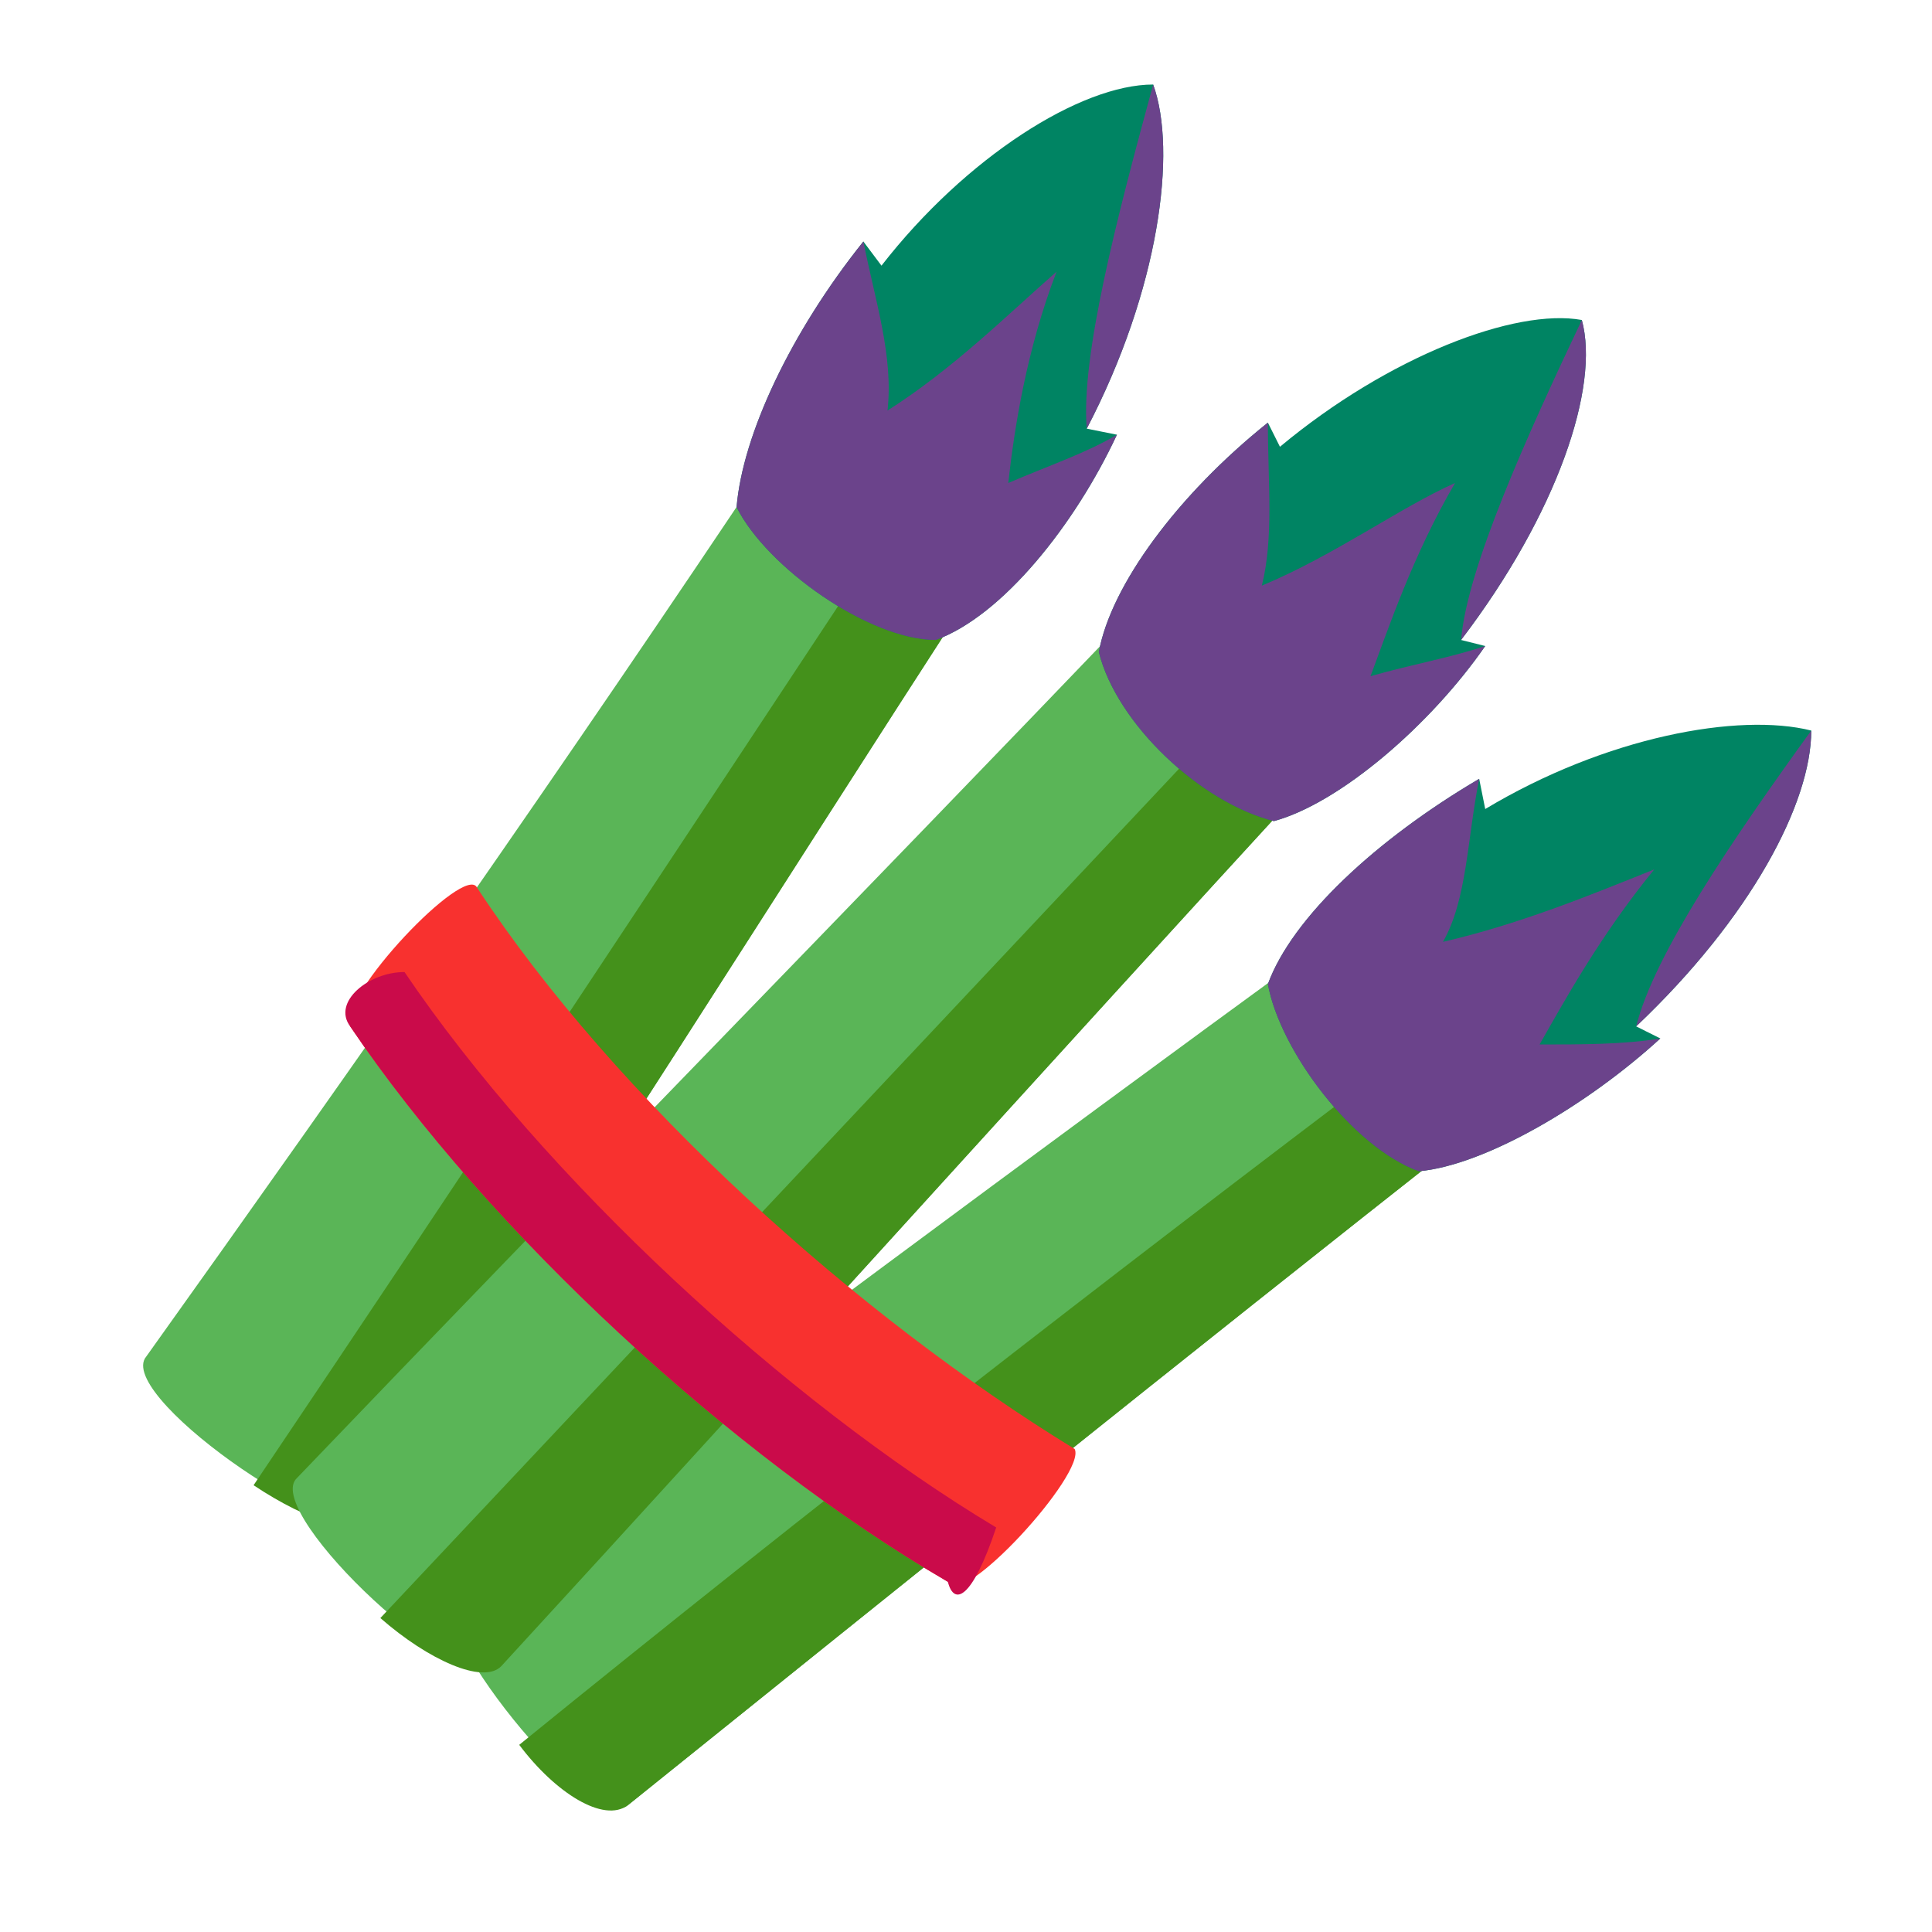
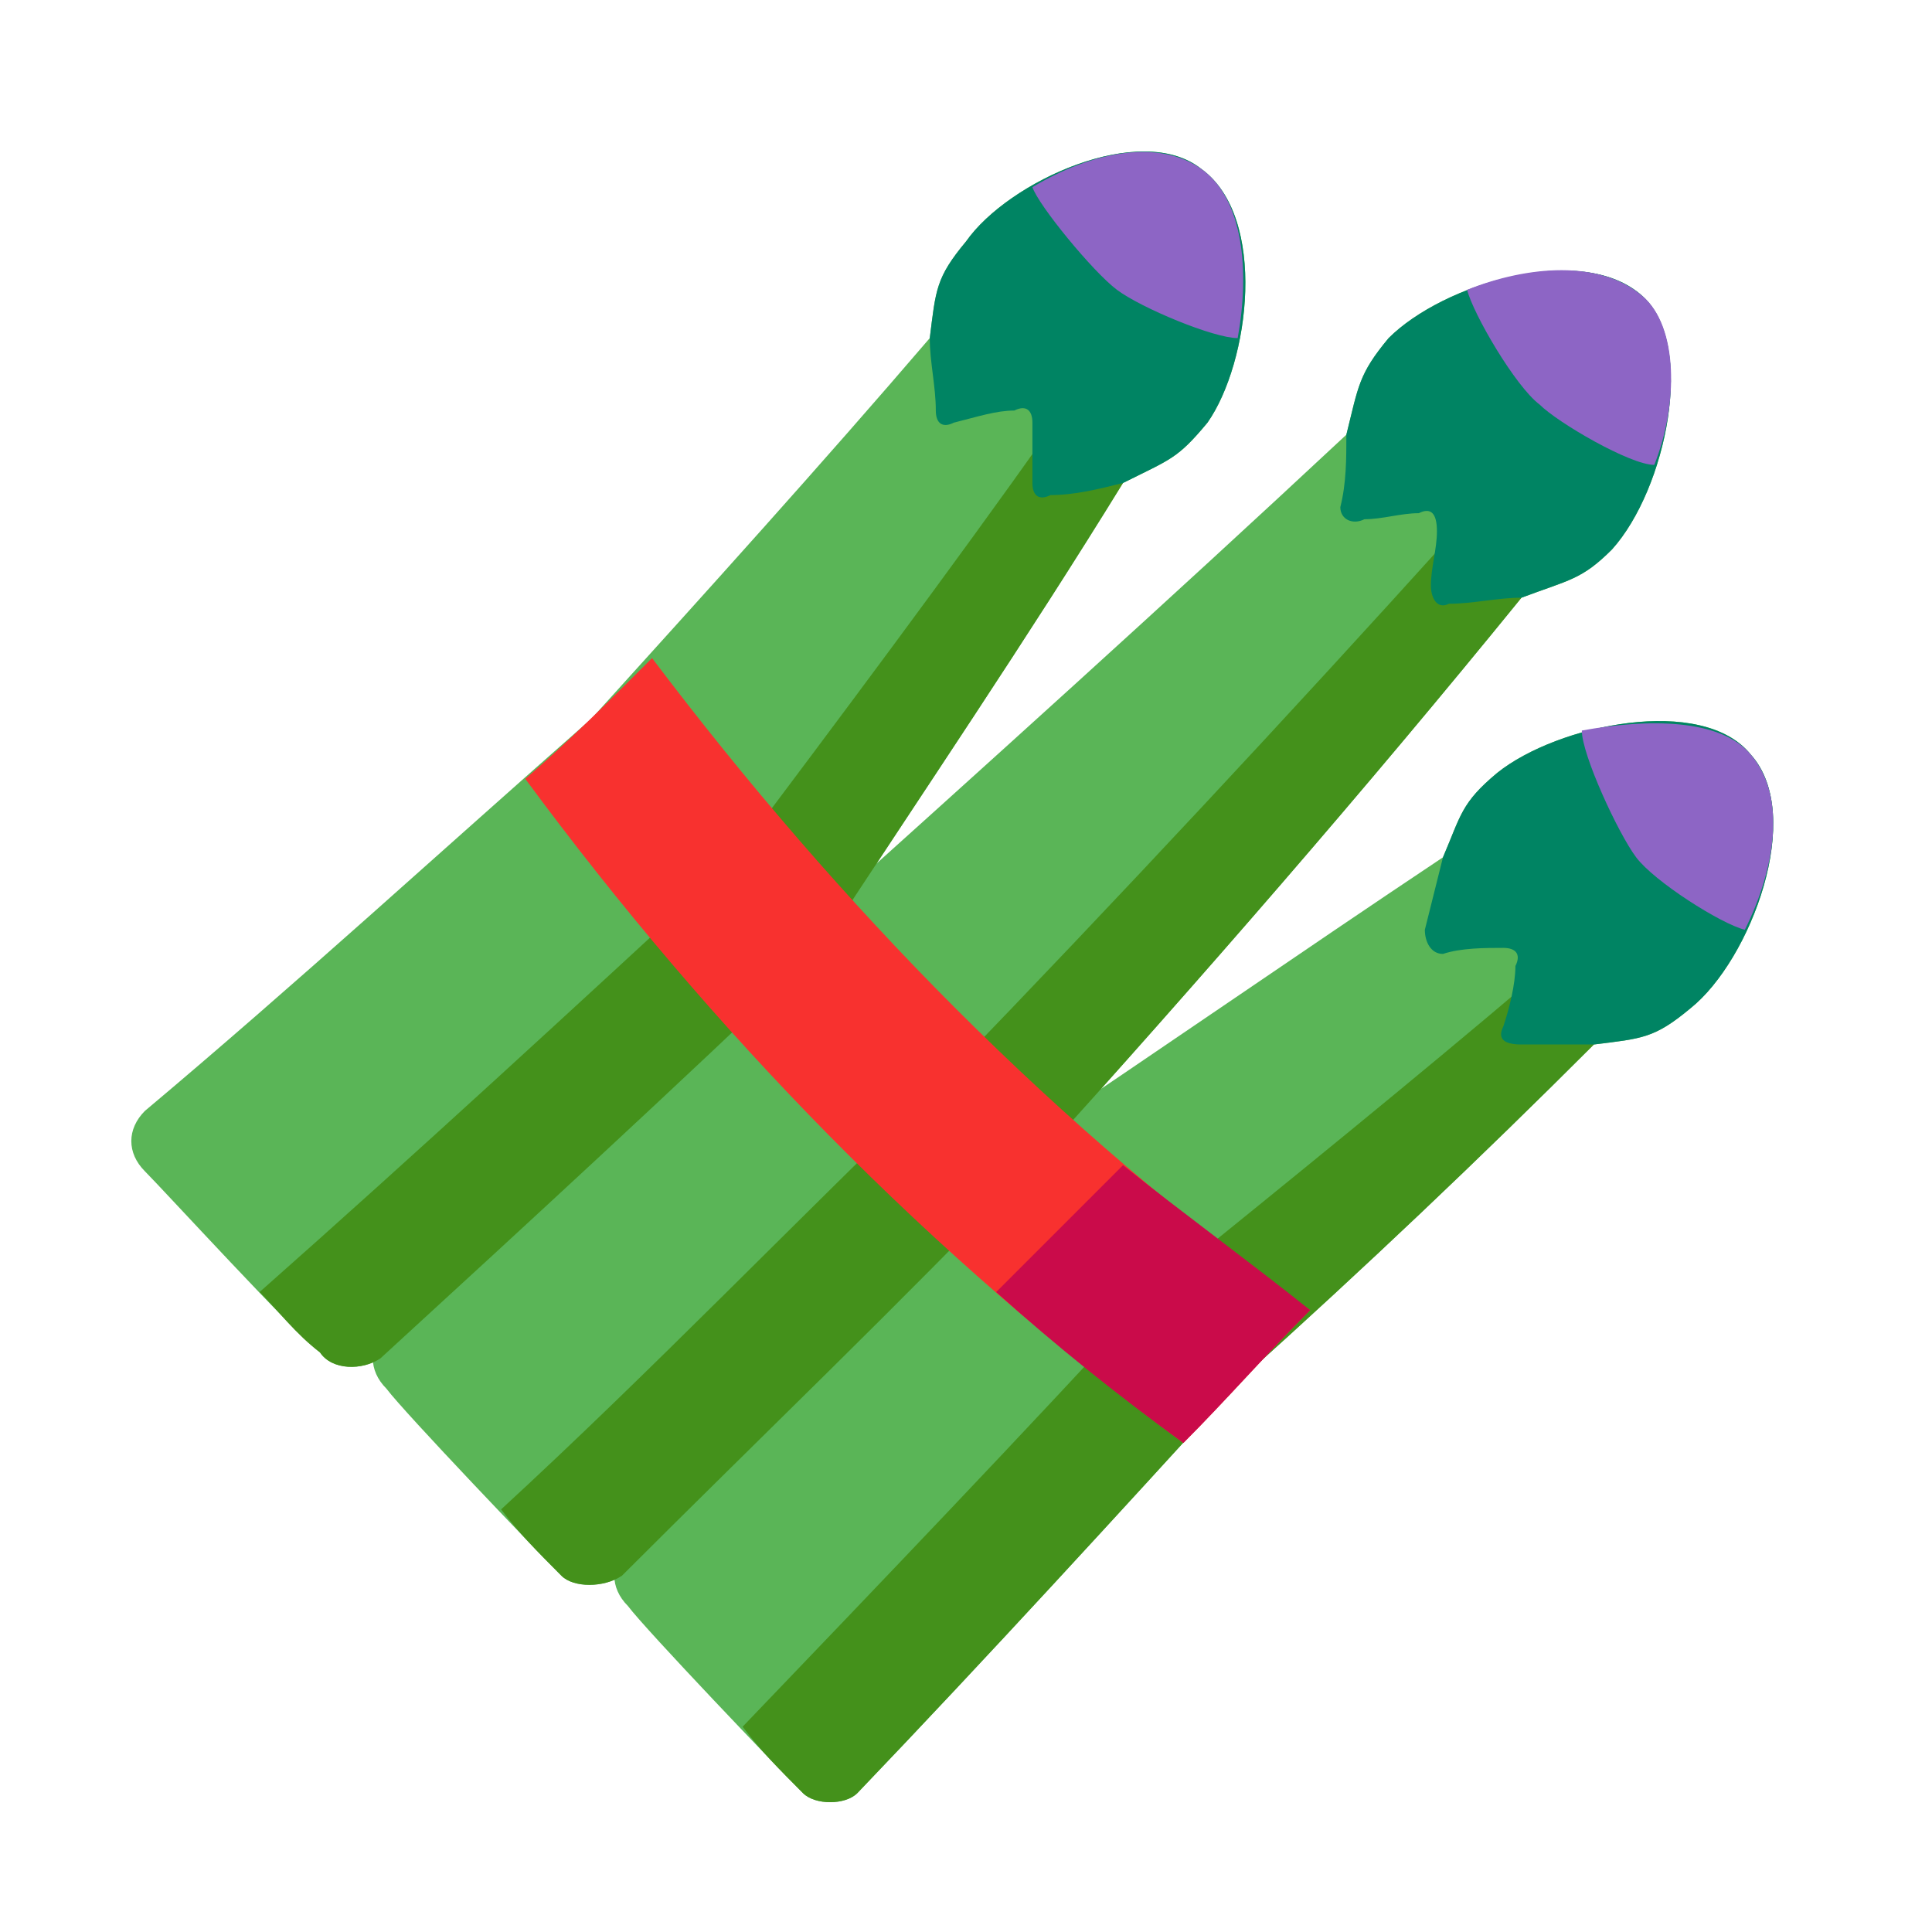
<svg xmlns="http://www.w3.org/2000/svg" viewBox="0 0 32 32">
  <g fill="none">
-     <path fill="#5AB557" d="M2.4 22.5C5.9 17.6 9.4 12.6 12.8 7.5L16.1 9.8C12.8 14.9 9.6 20 6.2 25.1C5.8 25.8 2 23.2 2.4 22.5ZM7.5 26.3C12.3 22.7 17 19.2 21.8 15.7L24.3 18.8C19.6 22.5 15 26.2 10.4 29.9C9.8 30.4 6.9 26.8 7.5 26.3Z" />
-     <path fill="#44911B" d="M4.2 24.6C7.7 19.4 11.2 14.1 14.7 8.8L16.1 9.8C12.8 14.9 9.6 20 6.2 25.1C6 25.5 5.1 25.2 4.2 24.6ZM8.6 28.9C13.4 25 18.3 21.2 23.2 17.5L24.3 18.8C19.6 22.5 15 26.2 10.4 29.9C10 30.2 9.2 29.7 8.6 28.9Z" />
-     <path fill="#008463" d="M12.2 8.4C12.3 7.2 13.1 5.5 14.3 4L14.6 4.4C16 2.6 17.9 1.4 19.1 1.4C19.5 2.5 19.2 4.8 18 7.1L18.5 7.2C17.8 8.7 16.6 10.2 15.5 10.6C14.4 10.6 12.7 9.4 12.2 8.4ZM21 16.3C21.4 15.2 22.8 13.9 24.5 12.9L24.6 13.4C26.6 12.2 28.8 11.8 30 12.1C30 13.3 29 15.2 27.1 17L27.5 17.2C26.3 18.3 24.6 19.3 23.5 19.4C22.4 19 21.2 17.4 21 16.3Z" />
-     <path fill="#6B438B" d="M19.1 1.4C19.5 2.5 19.2 4.8 18 7.1C17.9 5.9 18.5 3.6 19.1 1.4ZM30 12.1C30 13.3 29 15.2 27.1 17C27.4 15.8 28.7 13.9 30 12.1ZM12.2 8.4C12.3 7.2 13.1 5.5 14.3 4C14.5 5 14.8 5.9 14.7 6.8C15.8 6.1 16.7 5.2 17.5 4.5C17 5.8 16.8 7.1 16.7 8C17.4 7.7 18 7.5 18.5 7.2C17.8 8.7 16.6 10.2 15.5 10.6C14.4 10.6 12.7 9.4 12.2 8.4ZM21 16.3C21.4 15.2 22.8 13.9 24.5 12.9C24.3 13.9 24.3 14.9 23.9 15.6C25.2 15.3 26.4 14.8 27.4 14.4C26.5 15.5 25.9 16.6 25.5 17.3C26.2 17.3 26.9 17.3 27.5 17.2C26.3 18.3 24.6 19.3 23.5 19.4C22.4 19 21.2 17.4 21 16.3Z" />
-     <path fill="#5AB557" d="M4.9 24.5C9.5 19.7 14.2 14.9 18.8 10.1L21.8 12.8C17.3 17.7 12.8 22.7 8.3 27.6C7.7 28.2 4.4 25.1 4.9 24.5Z" />
-     <path fill="#44911B" d="M6.3 26.8C11 21.8 15.8 16.7 20.5 11.7L21.8 12.8C17.3 17.7 12.8 22.7 8.3 27.6C8 27.9 7.1 27.5 6.3 26.8Z" />
-     <path fill="#008463" d="M18.2 10.8C18.4 9.7 19.5 8.2 21 7L21.2 7.4C23 5.9 25.1 5.1 26.2 5.3C26.5 6.4 25.8 8.5 24.2 10.6L24.6 10.7C23.7 12 22.2 13.3 21.1 13.6C19.9 13.3 18.5 12 18.2 10.8Z" />
-     <path fill="#6B438B" d="M26.2 5.3C26.5 6.4 25.8 8.5 24.2 10.6C24.3 9.4 25.3 7.2 26.2 5.3ZM18.2 10.8C18.4 9.7 19.5 8.2 21 7C21 8 21.1 8.9 20.9 9.7C22.1 9.2 23.2 8.4 24.1 8C23.4 9.2 23 10.4 22.7 11.2C23.4 11 24 10.9 24.6 10.7C23.7 12 22.2 13.3 21.1 13.6C19.9 13.3 18.5 12 18.2 10.8Z" />
-     <path fill="#F8312F" d="M7.9 14.7C10.2 18.2 14.2 21.8 17.8 24C18 24.4 15.9 26.7 15.7 26.2C12.1 24.1 8.1 20.4 5.8 17C5.6 16.5 7.7 14.3 7.9 14.7Z" />
-     <path fill="#CA0B4A" d="M6.7 16.1C9 19.5 13 23.2 16.5 25.3C16.1 26.5 15.8 26.6 15.7 26.2C12.1 24.1 8.1 20.4 5.8 17C5.5 16.6 6.1 16.1 6.7 16.1Z" />
+     <path fill="#5AB557" d="M2.4 18.4C2.1 18.7 2.1 19.1 2.4 19.4C2.7 19.7 4.9 22.1 5.3 22.4C5.5 22.7 6 22.7 6.3 22.5C8.7 20.3 11.2 18 13.6 15.7C15.3 13.1 17 10.6 18.6 8C19.4 7.6 19.5 7.6 20 7C20.7 6 21 3.6 19.9 2.8C18.9 2 16.7 3 16 4C15.5 4.6 15.5 4.8 15.4 5.6C13.6 7.7 11.7 9.8 9.8 11.9C7.3 14.1 4.9 16.3 2.4 18.4ZM6.4 22C6.1 22.3 6.1 22.7 6.4 23C6.7 23.4 8.9 25.7 9.3 26.1C9.5 26.3 10 26.3 10.3 26.1C12.6 23.8 14.9 21.6 17.1 19.3C19.9 16.2 22.6 13.1 25.2 9.9C26 9.6 26.2 9.6 26.7 9.1C27.6 8.1 28.1 5.7 27.2 4.9C26.2 4 23.9 4.7 23 5.6C22.5 6.2 22.5 6.4 22.3 7.2C19.3 10 16.3 12.7 13.3 15.4C11 17.7 8.7 19.9 6.4 22ZM10.4 25.6C10.1 25.9 10.1 26.3 10.4 26.6C10.7 27 12.9 29.3 13.3 29.7C13.5 29.9 14 29.9 14.2 29.7C16.4 27.4 18.5 25.1 20.6 22.8C22.6 21 24.5 19.2 26.4 17.3C27.2 17.2 27.4 17.2 28 16.7C29 15.9 29.9 13.5 29 12.5C28.2 11.5 25.8 12 24.8 12.8C24.2 13.3 24.2 13.5 23.9 14.2C21.5 15.8 19.2 17.4 16.8 19C14.7 21.2 12.6 23.4 10.4 25.6Z" />
+     <path fill="#44911B" d="M6.3 22.5C8.7 20.3 11.2 18 13.6 15.7C15.3 13.1 17 10.6 18.6 8C18.2 7.7 17.8 7.4 17.4 7.1C15.7 9.5 13.9 11.9 12.1 14.3C9.5 16.7 6.9 19.1 4.3 21.4C4.6 21.7 4.9 22.1 5.3 22.4C5.5 22.7 6 22.7 6.3 22.5ZM10.3 26.1C12.6 23.8 14.9 21.6 17.1 19.3C19.9 16.2 22.6 13.1 25.2 9.9C24.9 9.5 24.5 9.2 24.1 8.8C21.3 11.9 18.5 14.9 15.7 17.8C13.2 20.2 10.8 22.7 8.3 25C8.6 25.4 8.9 25.7 9.3 26.1C9.5 26.3 10 26.3 10.3 26.1ZM14.2 29.7C16.4 27.4 18.5 25.1 20.6 22.8C22.6 21 24.5 19.2 26.4 17.3C26.1 16.9 25.7 16.5 25.4 16.2C23.4 17.9 21.3 19.6 19.2 21.3C16.9 23.8 14.6 26.2 12.3 28.6C12.6 29 12.9 29.3 13.3 29.7C13.5 29.9 14 29.9 14.2 29.7Z" />
+     <path fill="#008463" d="M18.6 8C19.4 7.6 19.5 7.6 20 7C20.7 6 21 3.6 19.9 2.8C18.9 2 16.7 3 16 4C15.5 4.6 15.5 4.8 15.4 5.6C15.4 6 15.5 6.4 15.5 6.8C15.5 7 15.6 7.1 15.8 7C16.2 6.9 16.5 6.8 16.8 6.8C17 6.7 17.1 6.8 17.1 7C17.1 7.3 17.1 7.7 17.1 8C17.1 8.2 17.2 8.3 17.4 8.2C17.8 8.2 18.2 8.1 18.6 8ZM25.2 9.9C26 9.6 26.2 9.6 26.7 9.1C27.6 8.1 28.1 5.7 27.2 4.9C26.2 4 23.9 4.7 23 5.6C22.5 6.2 22.5 6.4 22.3 7.2C22.3 7.6 22.3 8 22.2 8.4C22.2 8.6 22.4 8.7 22.6 8.6C22.9 8.6 23.2 8.5 23.5 8.5C23.7 8.4 23.8 8.5 23.8 8.8C23.8 9.1 23.7 9.4 23.7 9.7C23.7 9.9 23.8 10.1 24 10C24.4 10 24.8 9.9 25.2 9.9ZM26.4 17.3C27.2 17.2 27.4 17.2 28 16.7C29 15.9 29.9 13.5 29 12.5C28.2 11.5 25.8 12 24.8 12.8C24.2 13.3 24.2 13.5 23.9 14.2C23.8 14.6 23.7 15 23.6 15.4C23.6 15.6 23.7 15.8 23.9 15.8C24.2 15.7 24.6 15.7 24.9 15.7C25.1 15.7 25.2 15.8 25.1 16C25.1 16.3 25 16.7 24.9 17C24.8 17.2 24.9 17.3 25.2 17.3C25.6 17.3 26 17.3 26.4 17.3Z" />
+     <path fill="#8D65C5" d="M20.5 5.6C20.7 4.5 20.6 3.3 19.9 2.8C19.2 2.3 18.1 2.5 17.1 3.1C17.2 3.4 18.1 4.5 18.5 4.8C18.9 5.1 20.1 5.6 20.5 5.6ZM27.4 7.7C27.8 6.7 27.8 5.4 27.2 4.9C26.5 4.3 25.3 4.4 24.3 4.8C24.4 5.2 25.1 6.4 25.5 6.7C25.8 7 27 7.7 27.4 7.7ZM28.9 15.4C29.4 14.4 29.6 13.2 29 12.5C28.5 11.9 27.3 11.9 26.2 12.1C26.2 12.5 26.8 13.8 27.1 14.2C27.4 14.6 28.5 15.3 28.9 15.4Z" />
+     <path fill="#F8312F" d="M8.7 12.9C11.8 17.1 15.4 20.8 19.6 23.9C20.3 23.2 21 22.4 21.7 21.7C17.5 18.7 13.9 15 10.8 10.9C10.1 11.6 9.4 12.3 8.7 12.9Z" />
+     <path fill="#CA0B4A" d="M16.5 21.4C17.5 22.3 18.5 23.1 19.6 23.9C20.3 23.2 21 22.4 21.7 21.7C20.7 20.9 19.6 20.1 18.6 19.3C17.9 20 17.2 20.7 16.5 21.4Z" />
  </g>
</svg>
